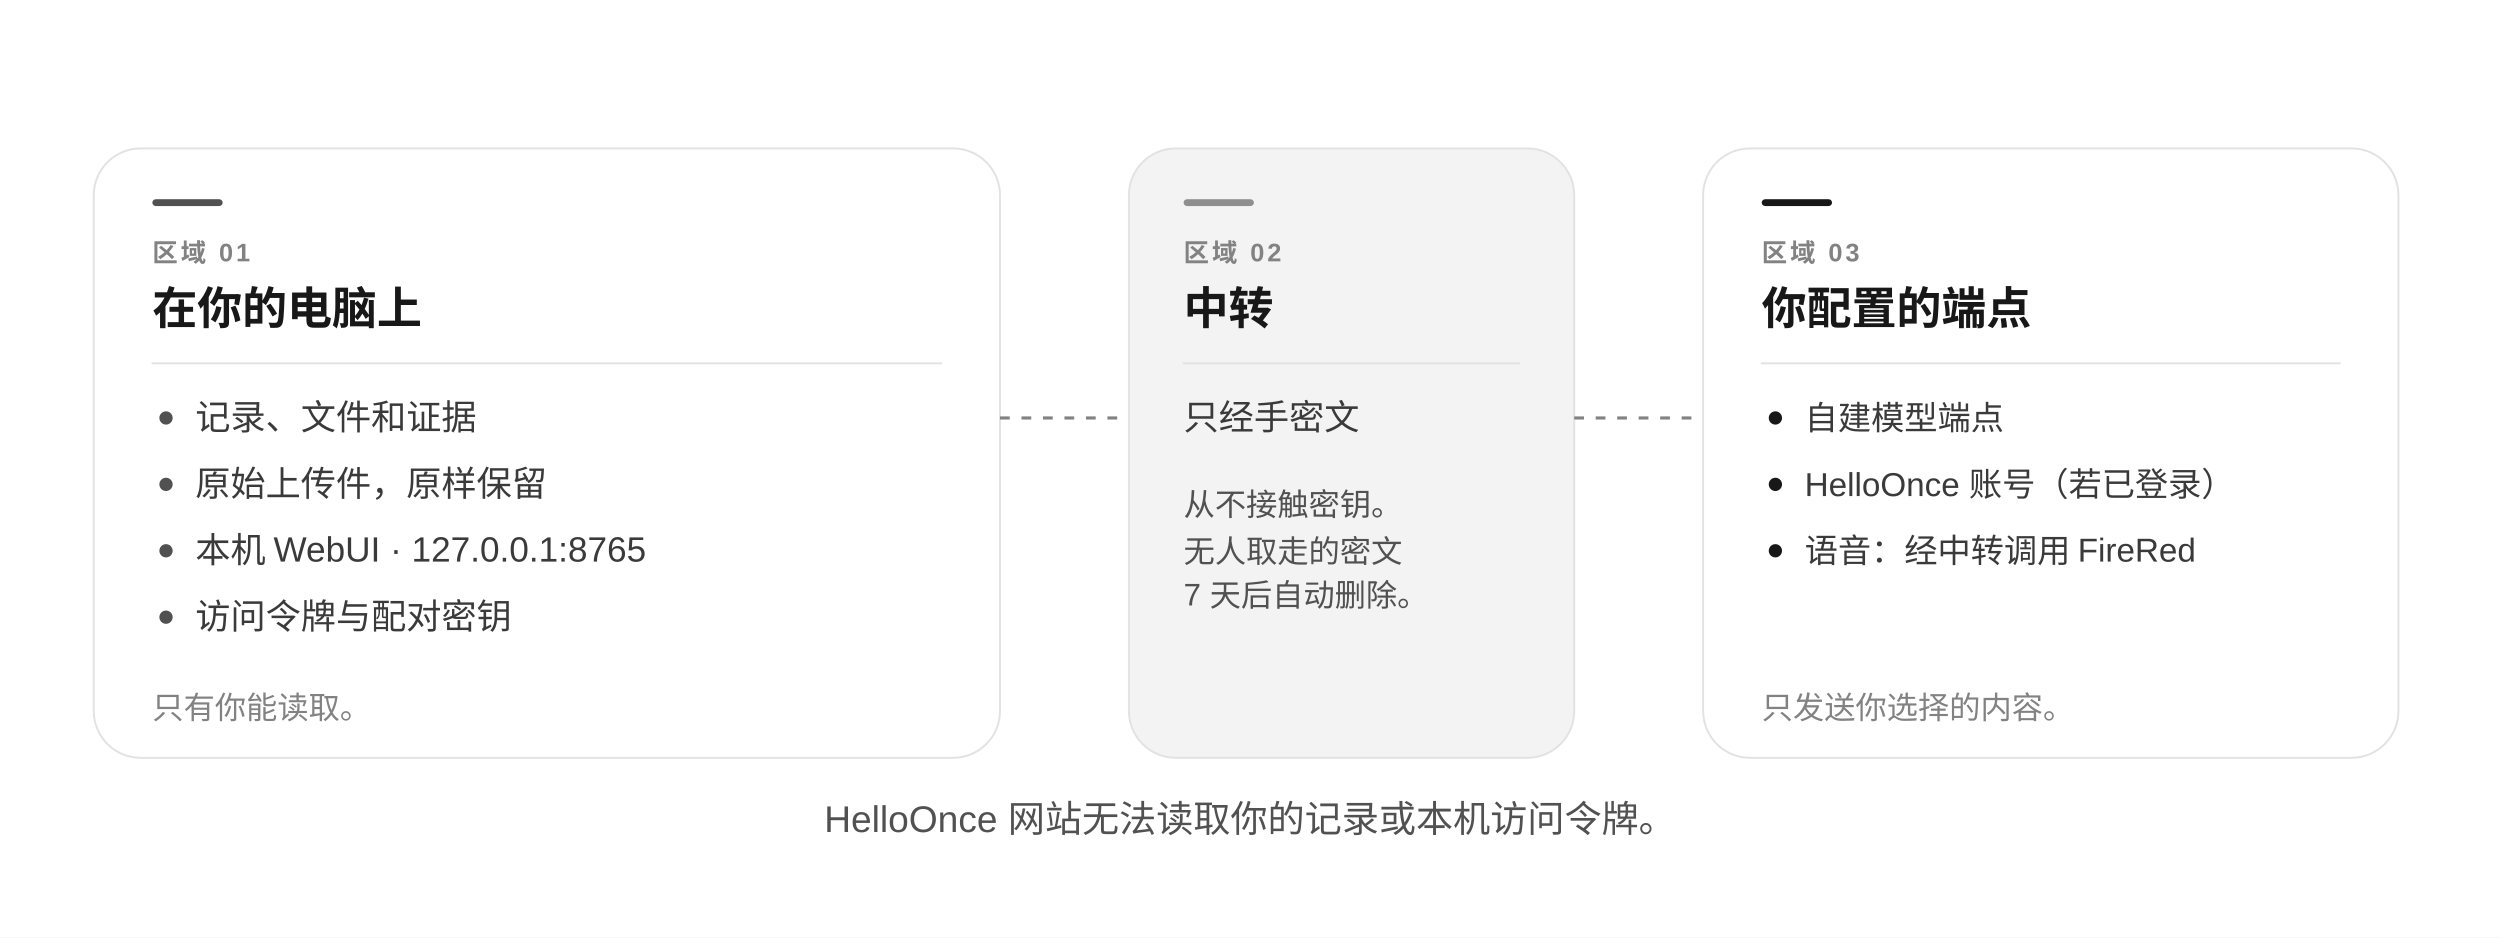
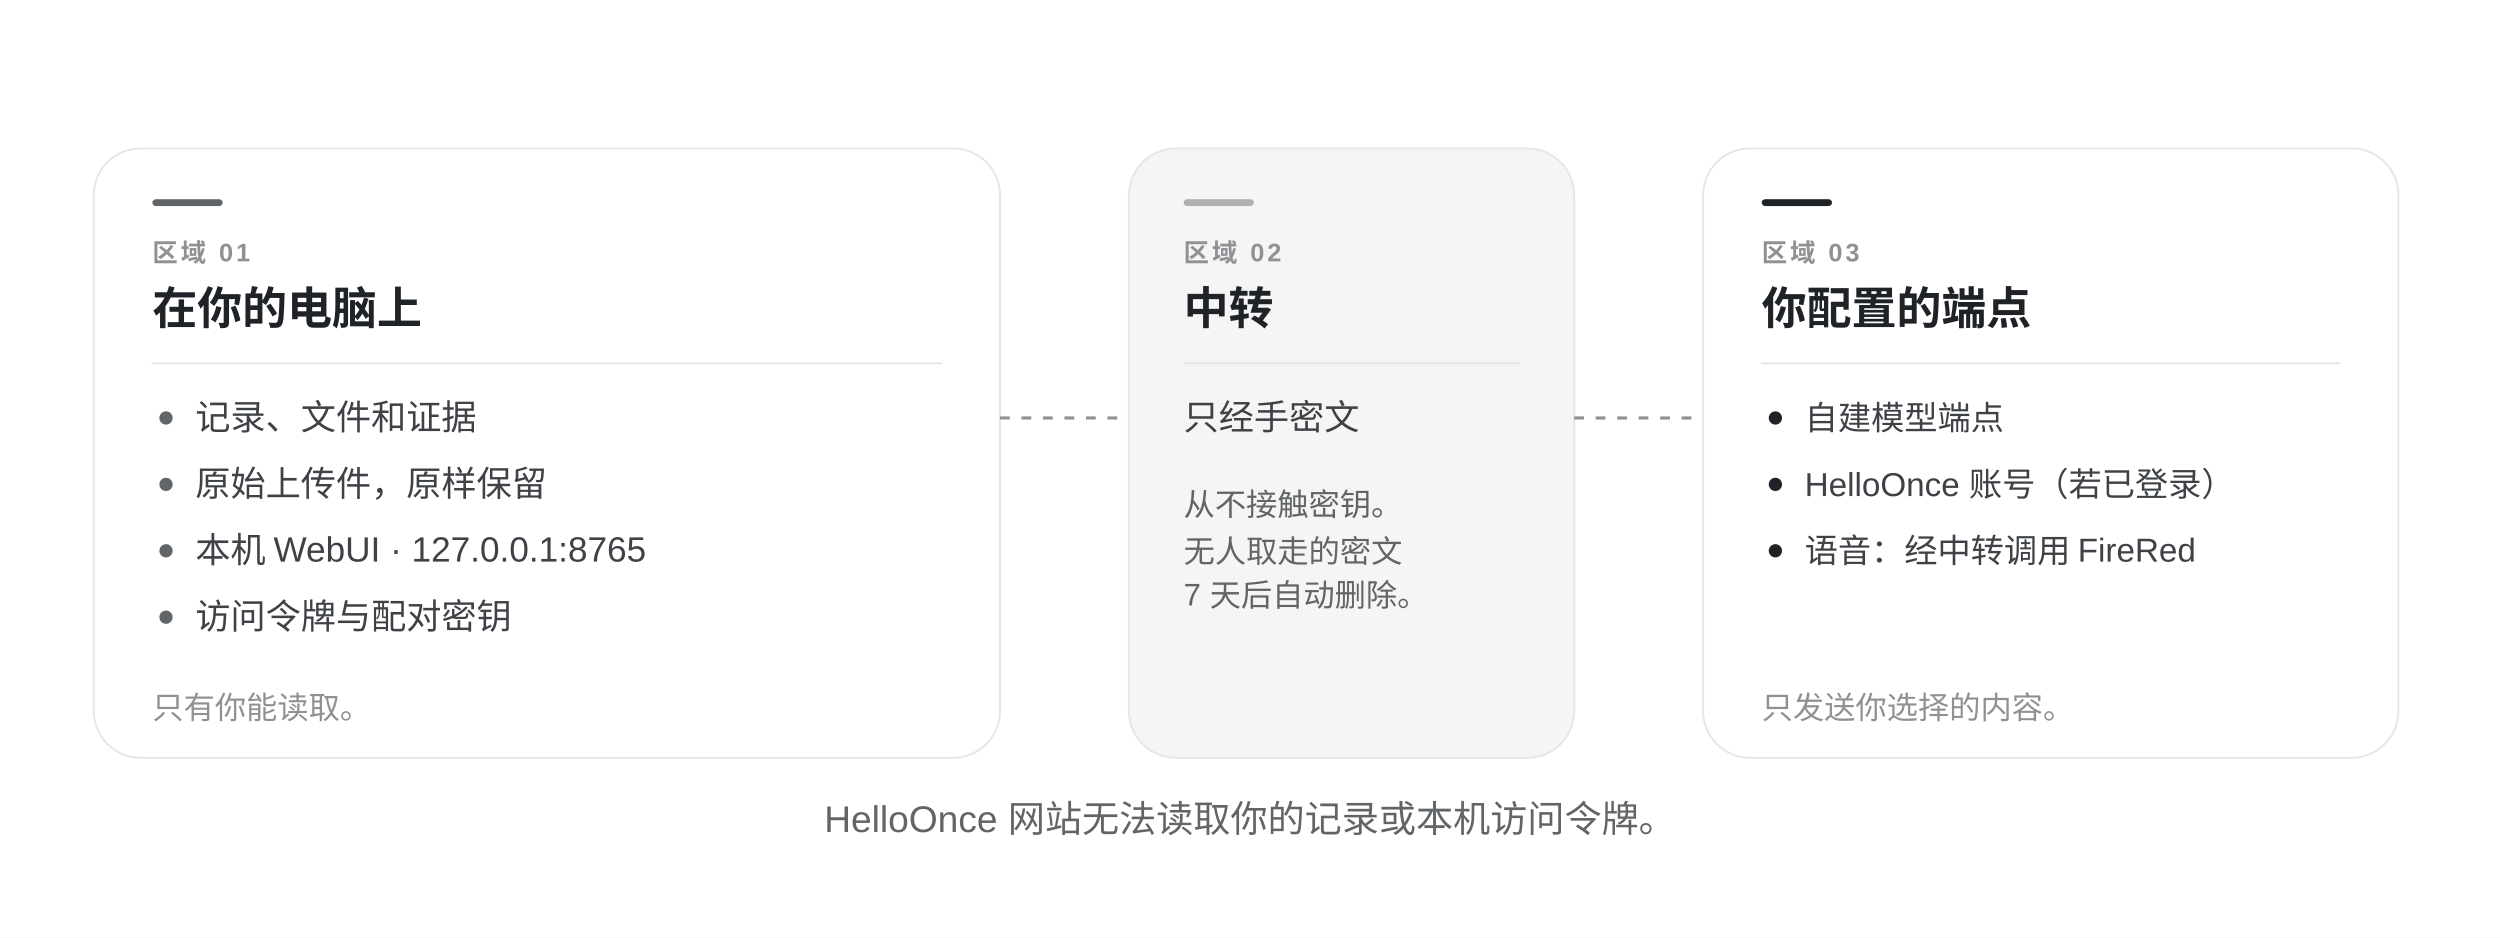
<svg xmlns="http://www.w3.org/2000/svg" viewBox="0 0 1280 480" width="1280" height="480" role="img" aria-label="数据边界图：记录与证据留在你的电脑上；中转只经手密文；模型处理只发往你配置的端点。">
  <defs>
    <radialGradient id="halo" cx="50%" cy="50%" r="50%">
-       <stop offset="0" stop-color="#8E8E8E" stop-opacity=".55" />
-       <stop offset=".45" stop-color="#8E8E8E" stop-opacity=".18" />
-       <stop offset="1" stop-color="#8E8E8E" stop-opacity="0" />
+       <stop offset="0" stop-color="#AEB0B2" stop-opacity=".55" />
+       <stop offset=".45" stop-color="#AEB0B2" stop-opacity=".18" />
+       <stop offset="1" stop-color="#AEB0B2" stop-opacity="0" />
    </radialGradient>
    <linearGradient id="cardGrad" x1="0" y1="0" x2="0" y2="1">
      <stop offset="0" stop-color="#FFFFFF" />
      <stop offset="1" stop-color="#FFFFFF" />
    </linearGradient>
    <linearGradient id="cardAltGrad" x1="0" y1="0" x2="0" y2="1">
-       <stop offset="0" stop-color="#F3F3F3" />
-       <stop offset="1" stop-color="#F3F3F3" />
+       <stop offset="0" stop-color="#F5F5F5" />
+       <stop offset="1" stop-color="#F5F5F5" />
    </linearGradient>
    <filter id="soft" x="-30%" y="-30%" width="160%" height="180%">
-       <feDropShadow dx="0" dy="8" stdDeviation="14" flood-color="rgba(24,24,24,.12)" flood-opacity="1" />
+       <feDropShadow dx="0" dy="8" stdDeviation="14" flood-color="rgba(31,35,40,.11)" flood-opacity="1" />
    </filter>
    <filter id="softSm" x="-30%" y="-30%" width="160%" height="180%">
-       <feDropShadow dx="0" dy="4" stdDeviation="7" flood-color="rgba(24,24,24,.12)" flood-opacity=".8" />
+       <feDropShadow dx="0" dy="4" stdDeviation="7" flood-color="rgba(31,35,40,.11)" flood-opacity=".8" />
    </filter>
  </defs>
  <style>
  .s{font-family:-apple-system, BlinkMacSystemFont, 'Segoe UI Variable Display', 'Segoe UI', 'Helvetica Neue', Arial, 'Microsoft YaHei', 'PingFang SC', 'Hiragino Sans GB', 'Noto Sans CJK SC', sans-serif}
  .m{font-family:ui-monospace, SFMono-Regular, 'SF Mono', Menlo, Consolas, 'Liberation Mono', 'Microsoft YaHei', monospace}
  .rise{opacity:0;animation:rise .9s cubic-bezier(.16,.84,.32,1) both}
  @keyframes rise{from{opacity:0;transform:translateY(14px);filter:blur(6px)}to{opacity:1;transform:none;filter:blur(0)}}
  @keyframes breathe{0%,100%{opacity:.45;transform:scale(.96)}50%{opacity:.9;transform:scale(1.05)}}
  @keyframes breathe2{
    0%{opacity:.05;transform:scale(.93);animation-timing-function:cubic-bezier(.66,0,.34,1)}
    18%{opacity:.12;transform:scale(1.03);animation-timing-function:cubic-bezier(.37,0,.63,1)}
    34%{opacity:.07;transform:scale(.99);animation-timing-function:cubic-bezier(.45,0,.55,1)}
    57%{opacity:.15;transform:scale(1.085);animation-timing-function:cubic-bezier(.3,0,.7,1)}
    72%{opacity:.088;transform:scale(1.008);animation-timing-function:cubic-bezier(.6,0,.4,1)}
    88%{opacity:.126;transform:scale(1.052);animation-timing-function:cubic-bezier(.5,0,.5,1)}
    100%{opacity:.05;transform:scale(.93)}
  }
  @keyframes twinkle{0%,100%{opacity:.12}50%{opacity:.5}}
  .tw{animation:twinkle 9s ease-in-out infinite}
  .snr{animation:snr 5.4s cubic-bezier(.16,.84,.32,1) infinite;transform-box:fill-box;transform-origin:center}
  @keyframes snr{0%{transform:scale(.5);opacity:.55}65%{opacity:0}100%{transform:scale(1.6);opacity:0}}
  .swp{animation-timing-function:cubic-bezier(.83,0,.17,1);animation-iteration-count:infinite;opacity:0}
  .march{animation:march 1.65s linear infinite}
  .dp{animation:dotpulse 2.6s ease-in-out infinite}
  @keyframes dotpulse{0%,100%{opacity:.42}50%{opacity:1}}
  @keyframes march{to{stroke-dashoffset:-24}}
  .scan{animation:scan 4s cubic-bezier(.83,0,.17,1) infinite;opacity:0}
  @keyframes scan{0%{transform:translateX(0);opacity:0}8%{opacity:1}88%{opacity:1}100%{transform:translateX(1140px);opacity:0}}
  @media (prefers-reduced-motion: reduce){
    .rise{animation:none!important;opacity:1!important;filter:none!important;transform:none!important}
    .tw{animation:none!important;opacity:.55!important}
    .snr,.swp,.scan{animation:none!important;opacity:0!important}
    .march{animation:none!important}
    .dp{animation:none!important;opacity:1!important}
  }</style>
  <rect width="1280" height="480" fill="#FFFFFF" />
-   <rect x="48" y="76" width="464" height="312" rx="24" fill="#FFFFFF" stroke="#E2E2E2" stroke-width="1" />
-   <rect x="78" y="102" width="36" height="3.5" rx="1.8" fill="#515151" />
-   <text x="78" y="134" font-size="13" font-weight="700" fill="#828282" letter-spacing="1.5" class="s">区域 01</text>
-   <text x="78" y="166" font-size="23" font-weight="650" fill="#181818" class="s">在你的电脑上</text>
-   <line x1="78" y1="186" x2="482" y2="186" stroke="#E2E2E2" stroke-width="1" stroke-linecap="round" />
-   <circle cx="85" cy="214" r="3.4" fill="#515151" />
-   <text x="100" y="220" font-size="18" font-weight="400" fill="#3A3A3A" class="s">记录、文件和证据</text>
-   <circle cx="85" cy="248" r="3.4" fill="#515151" />
-   <text x="100" y="254" font-size="18" font-weight="400" fill="#3A3A3A" class="s">原始上传件，原样保留</text>
-   <circle cx="85" cy="282" r="3.4" fill="#515151" />
-   <text x="100" y="288" font-size="18" font-weight="400" fill="#3A3A3A" class="s">本机 WebUI · 127.0.0.1:8765</text>
-   <circle cx="85" cy="316" r="3.4" fill="#515151" />
-   <text x="100" y="322" font-size="18" font-weight="400" fill="#3A3A3A" class="s">访问令牌与配对密钥</text>
-   <text x="78" y="368" font-size="16" font-weight="500" fill="#828282" class="s">只有你能读取。</text>
-   <rect x="578" y="76" width="228" height="312" rx="24" fill="#F3F3F3" stroke="#E2E2E2" stroke-width="1" />
-   <rect x="606" y="102" width="36" height="3.5" rx="1.8" fill="#8E8E8E" />
-   <text x="606" y="134" font-size="13" font-weight="700" fill="#828282" letter-spacing="1.5" class="s">区域 02</text>
-   <text x="606" y="166" font-size="23" font-weight="650" fill="#181818" class="s">中转</text>
-   <line x1="606" y1="186" x2="778" y2="186" stroke="#E2E2E2" stroke-width="1" stroke-linecap="round" />
-   <text x="606" y="220" font-size="18" font-weight="400" fill="#3A3A3A" class="s">只经手密文</text>
-   <text x="606" y="264" font-size="16" font-weight="400" fill="#515151" class="s">从不接触密钥。</text>
-   <text x="606" y="288" font-size="16" font-weight="400" fill="#515151" class="s">无人取走的密文</text>
-   <text x="606" y="310" font-size="16" font-weight="400" fill="#515151" class="s">7 天后自动删除。</text>
-   <rect x="872" y="76" width="356" height="312" rx="24" fill="#FFFFFF" stroke="#E2E2E2" stroke-width="1" />
-   <rect x="902" y="102" width="36" height="3.5" rx="1.8" fill="#181818" />
-   <text x="902" y="134" font-size="13" font-weight="700" fill="#828282" letter-spacing="1.5" class="s">区域 03</text>
-   <text x="902" y="166" font-size="23" font-weight="650" fill="#181818" class="s">你配置的端点</text>
-   <line x1="902" y1="186" x2="1198" y2="186" stroke="#E2E2E2" stroke-width="1" stroke-linecap="round" />
-   <circle cx="909" cy="214" r="3.4" fill="#181818" />
-   <text x="924" y="220" font-size="17" font-weight="400" fill="#3A3A3A" class="s">自建模型端点</text>
-   <circle cx="909" cy="248" r="3.4" fill="#181818" />
-   <text x="924" y="254" font-size="17" font-weight="400" fill="#3A3A3A" class="s">HelloOnce 账号（若已登录）</text>
-   <circle cx="909" cy="282" r="3.4" fill="#181818" />
-   <text x="924" y="288" font-size="17" font-weight="400" fill="#3A3A3A" class="s">语音：经中转调用 FireRed</text>
-   <text x="902" y="368" font-size="16" font-weight="500" fill="#828282" class="s">只发送你选择的内容。</text>
-   <line x1="512" y1="214" x2="578" y2="214" stroke="#828282" stroke-width="1.6" stroke-dasharray="5 6" class="march" />
-   <line x1="806" y1="214" x2="872" y2="214" stroke="#828282" stroke-width="1.6" stroke-dasharray="5 6" class="march" />
-   <text x="640" y="426" font-size="19" font-weight="400" fill="#515151" text-anchor="middle" class="s">HelloOnce 网站无法读取你的记录或本机访问令牌。</text>
+   <rect x="48" y="76" width="464" height="312" rx="24" fill="#FFFFFF" stroke="#E5E6E6" stroke-width="1" />
+   <rect x="78" y="102" width="36" height="3.5" rx="1.8" fill="#626568" />
+   <text x="78" y="134" font-size="13" font-weight="700" fill="#8F9194" letter-spacing="1.5" class="s">区域 01</text>
+   <text x="78" y="166" font-size="23" font-weight="650" fill="#1F2328" class="s">在你的电脑上</text>
+   <line x1="78" y1="186" x2="482" y2="186" stroke="#E5E6E6" stroke-width="1" stroke-linecap="round" />
+   <circle cx="85" cy="214" r="3.4" fill="#626568" />
+   <text x="100" y="220" font-size="18" font-weight="400" fill="#3E4246" class="s">记录、文件和证据</text>
+   <circle cx="85" cy="248" r="3.4" fill="#626568" />
+   <text x="100" y="254" font-size="18" font-weight="400" fill="#3E4246" class="s">原始上传件，原样保留</text>
+   <circle cx="85" cy="282" r="3.4" fill="#626568" />
+   <text x="100" y="288" font-size="18" font-weight="400" fill="#3E4246" class="s">本机 WebUI · 127.0.0.1:8765</text>
+   <circle cx="85" cy="316" r="3.4" fill="#626568" />
+   <text x="100" y="322" font-size="18" font-weight="400" fill="#3E4246" class="s">访问令牌与配对密钥</text>
+   <text x="78" y="368" font-size="16" font-weight="500" fill="#8F9194" class="s">只有你能读取。</text>
+   <rect x="578" y="76" width="228" height="312" rx="24" fill="#F5F5F5" stroke="#E5E6E6" stroke-width="1" />
+   <rect x="606" y="102" width="36" height="3.5" rx="1.8" fill="#AEB0B2" />
+   <text x="606" y="134" font-size="13" font-weight="700" fill="#8F9194" letter-spacing="1.5" class="s">区域 02</text>
+   <text x="606" y="166" font-size="23" font-weight="650" fill="#1F2328" class="s">中转</text>
+   <line x1="606" y1="186" x2="778" y2="186" stroke="#E5E6E6" stroke-width="1" stroke-linecap="round" />
+   <text x="606" y="220" font-size="18" font-weight="400" fill="#3E4246" class="s">只经手密文</text>
+   <text x="606" y="264" font-size="16" font-weight="400" fill="#626568" class="s">从不接触密钥。</text>
+   <text x="606" y="288" font-size="16" font-weight="400" fill="#626568" class="s">无人取走的密文</text>
+   <text x="606" y="310" font-size="16" font-weight="400" fill="#626568" class="s">7 天后自动删除。</text>
+   <rect x="872" y="76" width="356" height="312" rx="24" fill="#FFFFFF" stroke="#E5E6E6" stroke-width="1" />
+   <rect x="902" y="102" width="36" height="3.5" rx="1.8" fill="#1F2328" />
+   <text x="902" y="134" font-size="13" font-weight="700" fill="#8F9194" letter-spacing="1.5" class="s">区域 03</text>
+   <text x="902" y="166" font-size="23" font-weight="650" fill="#1F2328" class="s">你配置的端点</text>
+   <line x1="902" y1="186" x2="1198" y2="186" stroke="#E5E6E6" stroke-width="1" stroke-linecap="round" />
+   <circle cx="909" cy="214" r="3.4" fill="#1F2328" />
+   <text x="924" y="220" font-size="17" font-weight="400" fill="#3E4246" class="s">自建模型端点</text>
+   <circle cx="909" cy="248" r="3.4" fill="#1F2328" />
+   <text x="924" y="254" font-size="17" font-weight="400" fill="#3E4246" class="s">HelloOnce 账号（若已登录）</text>
+   <circle cx="909" cy="282" r="3.4" fill="#1F2328" />
+   <text x="924" y="288" font-size="17" font-weight="400" fill="#3E4246" class="s">语音：经中转调用 FireRed</text>
+   <text x="902" y="368" font-size="16" font-weight="500" fill="#8F9194" class="s">只发送你选择的内容。</text>
+   <line x1="512" y1="214" x2="578" y2="214" stroke="#8F9194" stroke-width="1.6" stroke-dasharray="5 6" class="march" />
+   <line x1="806" y1="214" x2="872" y2="214" stroke="#8F9194" stroke-width="1.6" stroke-dasharray="5 6" class="march" />
+   <text x="640" y="426" font-size="19" font-weight="400" fill="#626568" text-anchor="middle" class="s">HelloOnce 网站无法读取你的记录或本机访问令牌。</text>
</svg>
